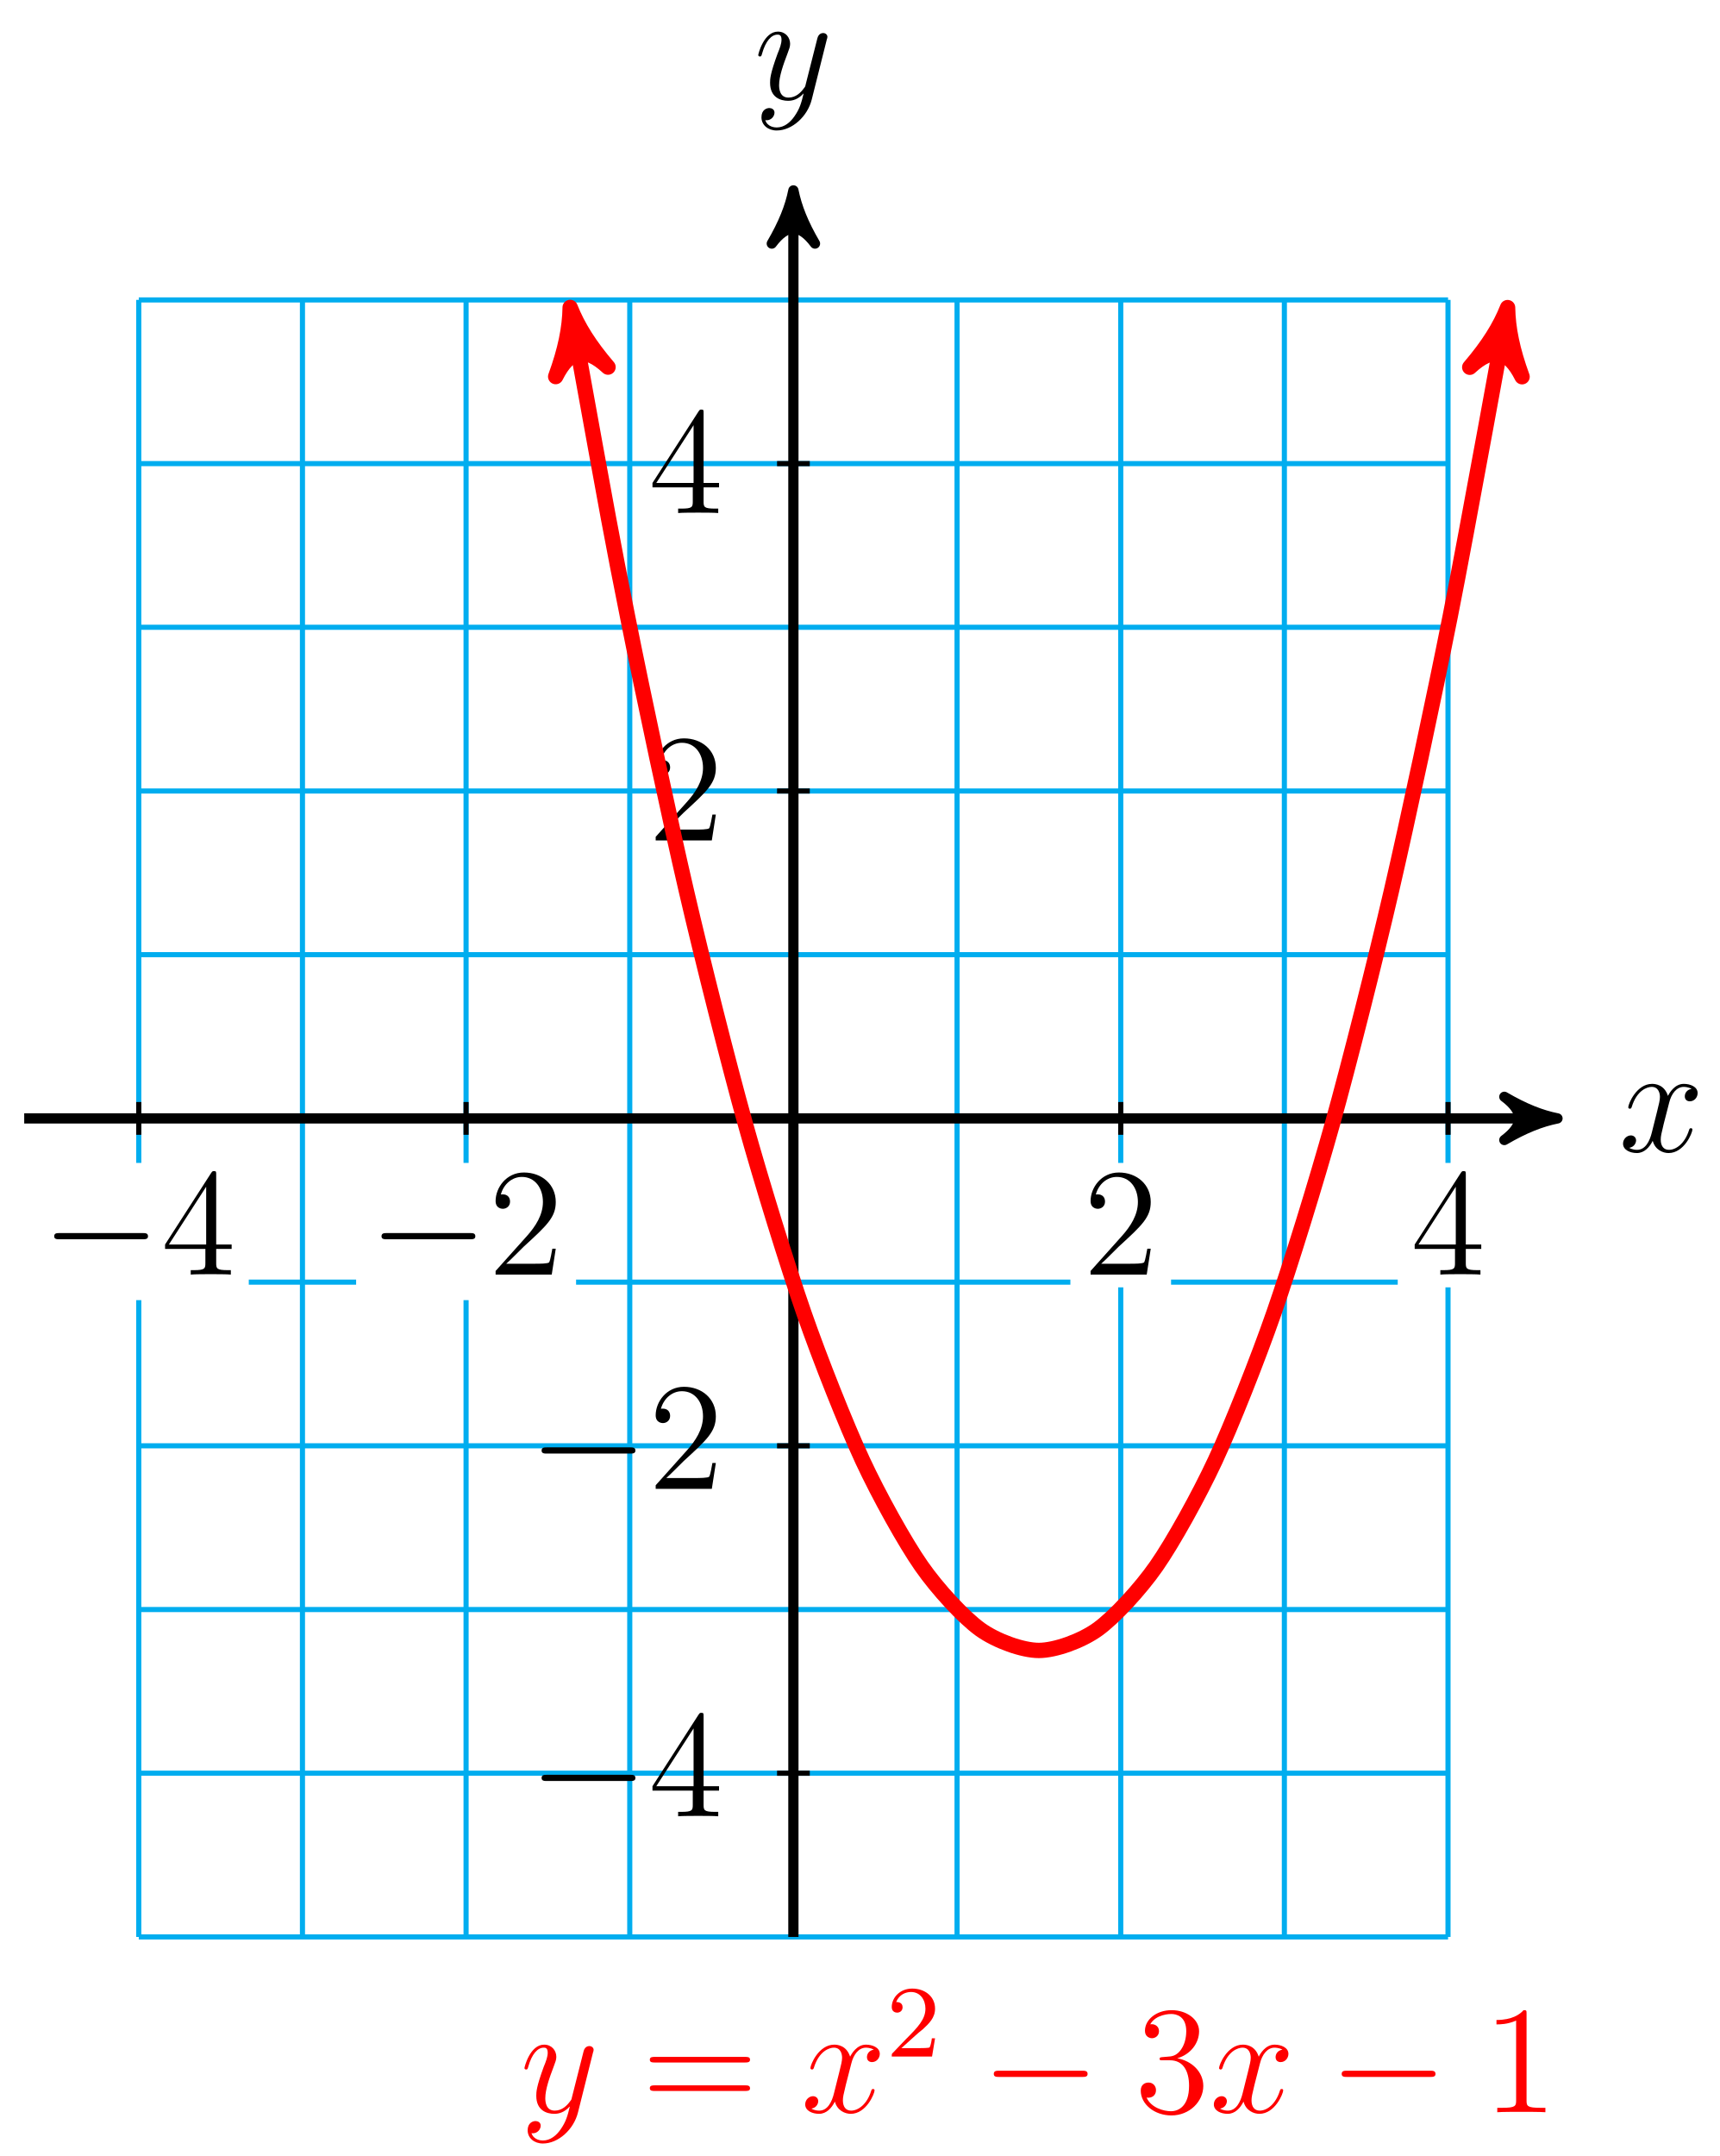
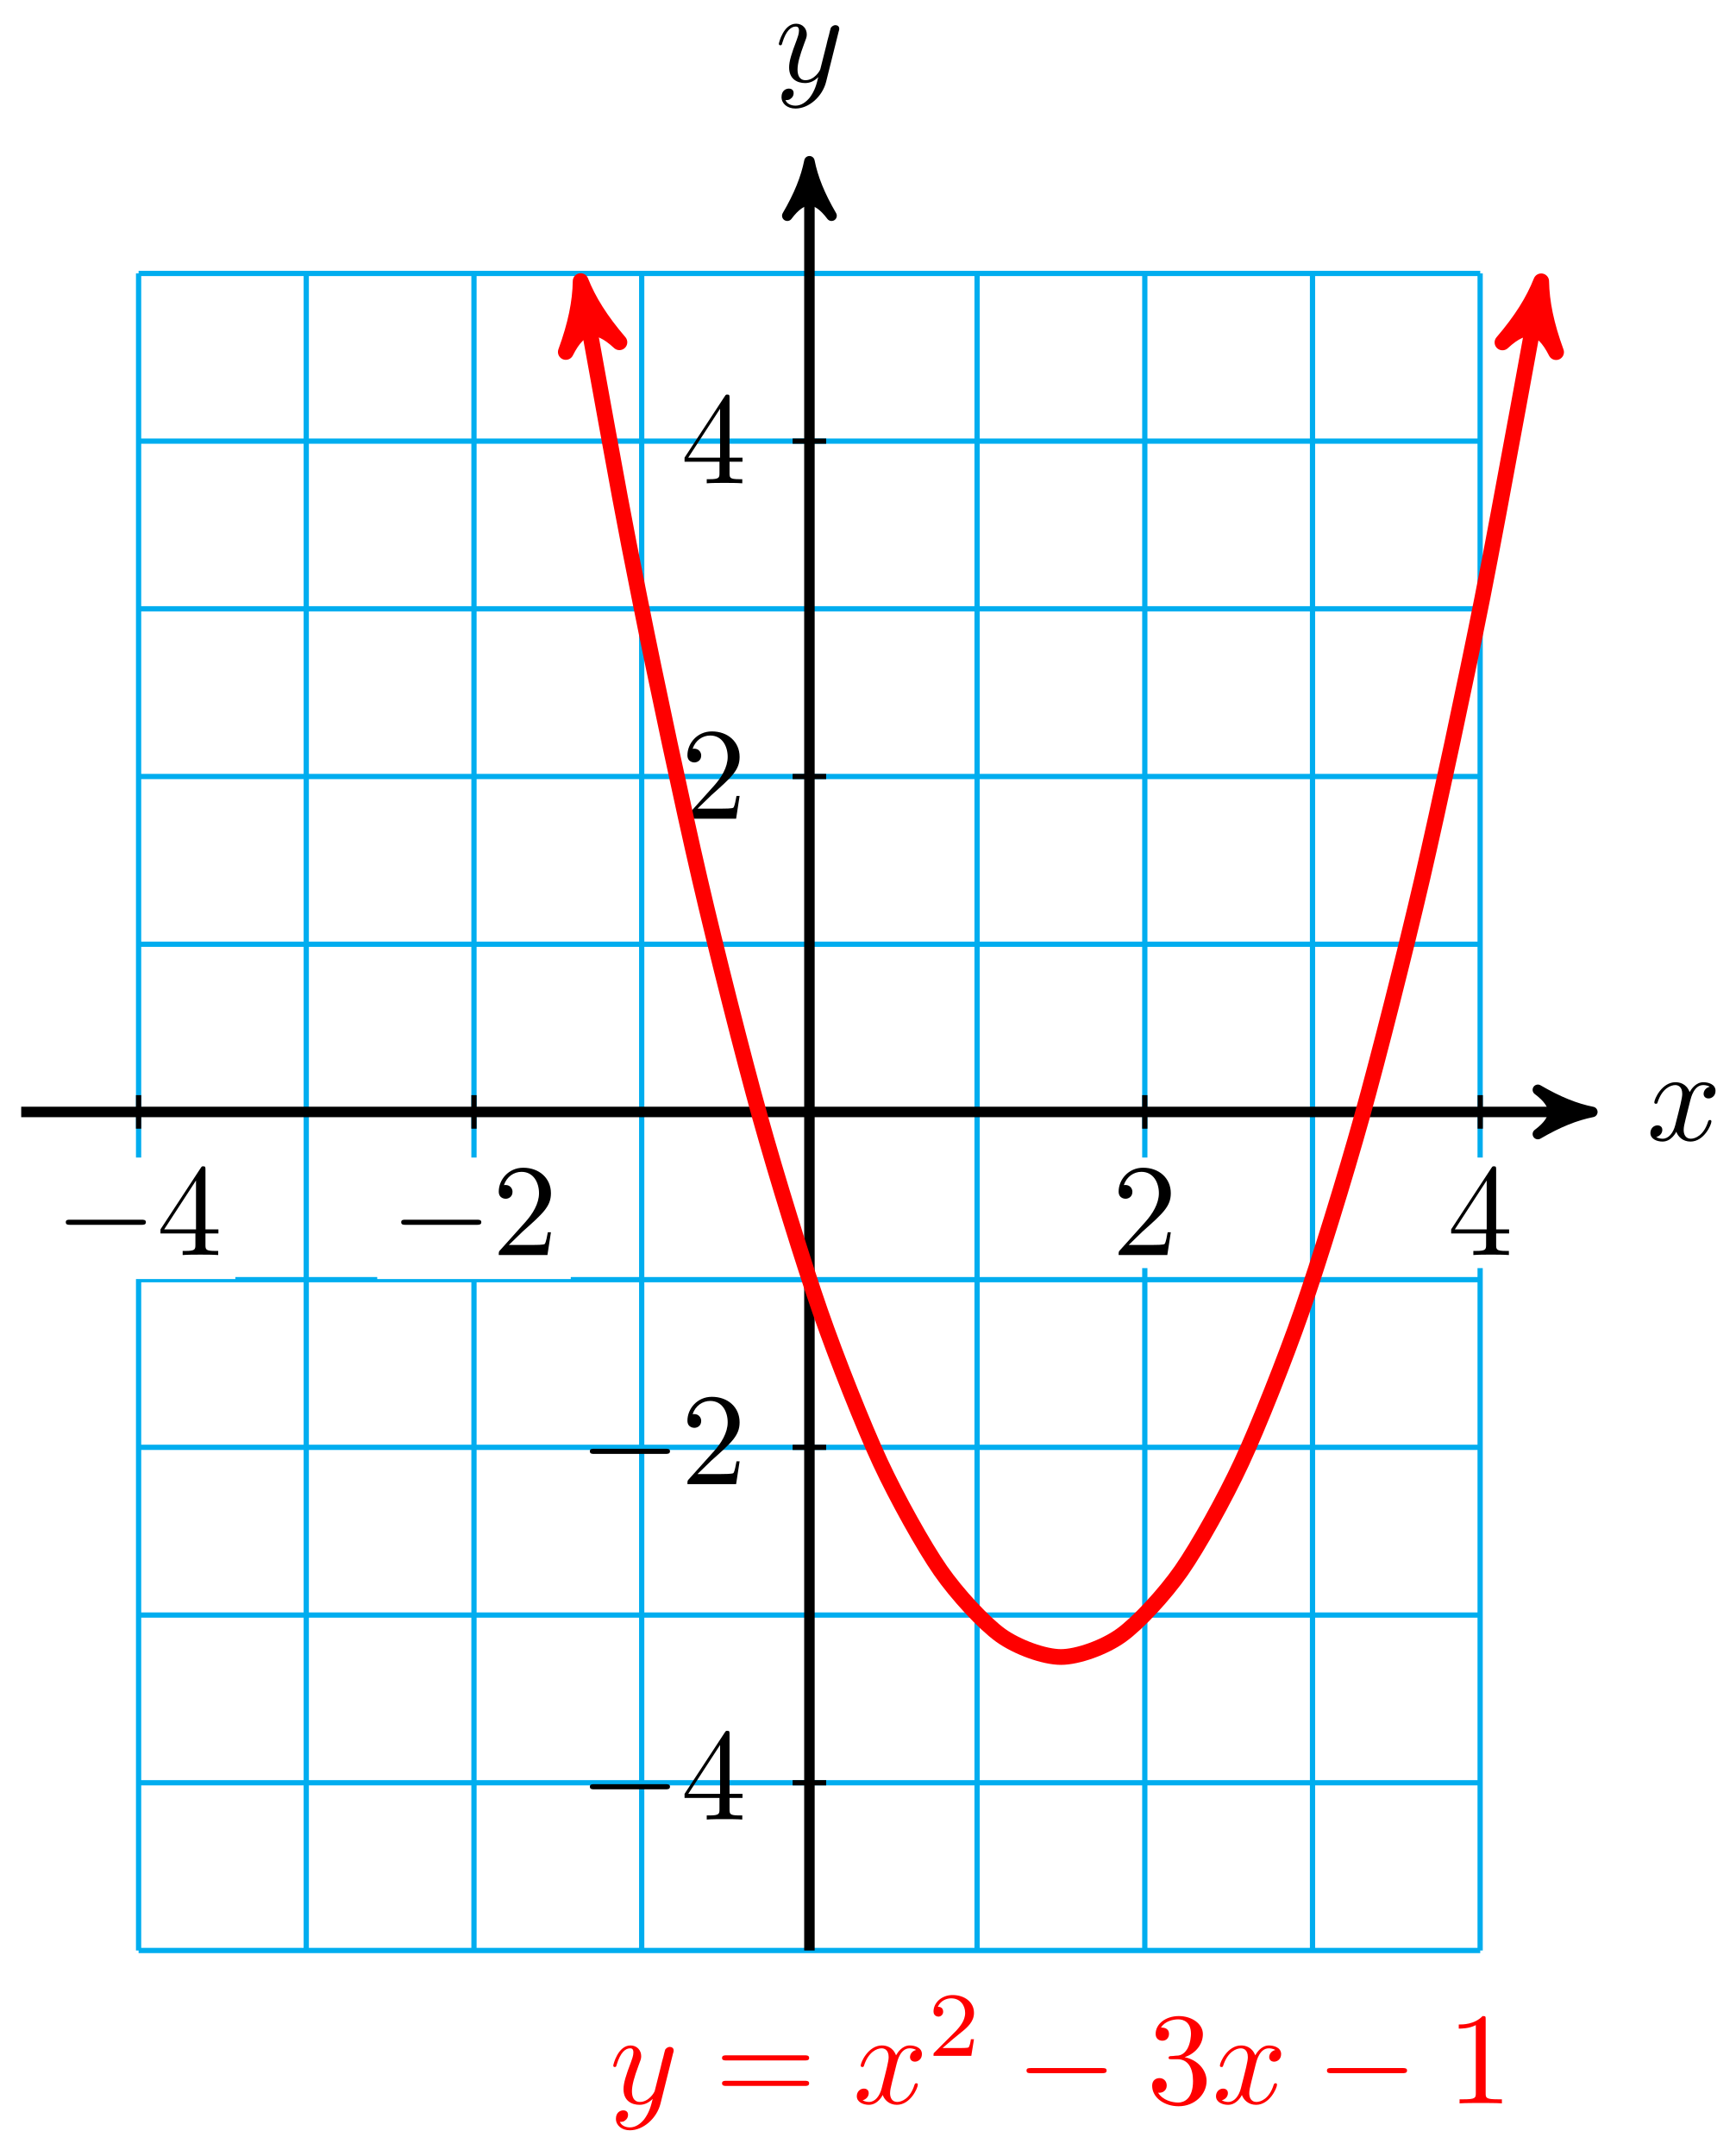
- <svg xmlns="http://www.w3.org/2000/svg" xmlns:xlink="http://www.w3.org/1999/xlink" width="134pt" height="168pt" viewBox="0 0 134 168" version="1.1">
+ <svg xmlns="http://www.w3.org/2000/svg" xmlns:xlink="http://www.w3.org/1999/xlink" width="132pt" height="164pt" viewBox="0 0 132 164" version="1.1">
  <defs>
    <g>
      <symbol overflow="visible" id="glyph0-0">
        <path style="stroke:none;" d="" />
      </symbol>
      <symbol overflow="visible" id="glyph0-1">
-         <path style="stroke:none;" d="M 5.672 -4.875 C 5.281 -4.812 5.141 -4.516 5.141 -4.297 C 5.141 -4 5.359 -3.906 5.531 -3.906 C 5.891 -3.906 6.141 -4.219 6.141 -4.547 C 6.141 -5.047 5.562 -5.266 5.062 -5.266 C 4.344 -5.266 3.938 -4.547 3.828 -4.328 C 3.547 -5.219 2.812 -5.266 2.594 -5.266 C 1.375 -5.266 0.734 -3.703 0.734 -3.438 C 0.734 -3.391 0.781 -3.328 0.859 -3.328 C 0.953 -3.328 0.984 -3.406 1 -3.453 C 1.406 -4.781 2.219 -5.031 2.562 -5.031 C 3.094 -5.031 3.203 -4.531 3.203 -4.25 C 3.203 -3.984 3.125 -3.703 2.984 -3.125 L 2.578 -1.5 C 2.406 -0.781 2.062 -0.125 1.422 -0.125 C 1.359 -0.125 1.062 -0.125 0.812 -0.281 C 1.25 -0.359 1.344 -0.719 1.344 -0.859 C 1.344 -1.094 1.156 -1.25 0.938 -1.25 C 0.641 -1.25 0.328 -0.984 0.328 -0.609 C 0.328 -0.109 0.891 0.125 1.406 0.125 C 1.984 0.125 2.391 -0.328 2.641 -0.828 C 2.828 -0.125 3.438 0.125 3.875 0.125 C 5.094 0.125 5.734 -1.453 5.734 -1.703 C 5.734 -1.766 5.688 -1.812 5.625 -1.812 C 5.516 -1.812 5.5 -1.75 5.469 -1.656 C 5.141 -0.609 4.453 -0.125 3.906 -0.125 C 3.484 -0.125 3.266 -0.438 3.266 -0.922 C 3.266 -1.188 3.312 -1.375 3.5 -2.156 L 3.922 -3.797 C 4.094 -4.5 4.5 -5.031 5.062 -5.031 C 5.078 -5.031 5.422 -5.031 5.672 -4.875 Z M 5.672 -4.875 " />
+         <path style="stroke:none;" d="M 3.328 -3.016 C 3.391 -3.266 3.625 -4.188 4.312 -4.188 C 4.359 -4.188 4.609 -4.188 4.812 -4.062 C 4.531 -4 4.344 -3.766 4.344 -3.516 C 4.344 -3.359 4.453 -3.172 4.719 -3.172 C 4.938 -3.172 5.25 -3.344 5.25 -3.75 C 5.25 -4.266 4.672 -4.406 4.328 -4.406 C 3.75 -4.406 3.406 -3.875 3.281 -3.656 C 3.031 -4.312 2.5 -4.406 2.203 -4.406 C 1.172 -4.406 0.594 -3.125 0.594 -2.875 C 0.594 -2.766 0.703 -2.766 0.719 -2.766 C 0.797 -2.766 0.828 -2.797 0.844 -2.875 C 1.188 -3.938 1.844 -4.188 2.188 -4.188 C 2.375 -4.188 2.719 -4.094 2.719 -3.516 C 2.719 -3.203 2.547 -2.547 2.188 -1.141 C 2.031 -0.531 1.672 -0.109 1.234 -0.109 C 1.172 -0.109 0.953 -0.109 0.734 -0.234 C 0.984 -0.297 1.203 -0.5 1.203 -0.781 C 1.203 -1.047 0.984 -1.125 0.844 -1.125 C 0.531 -1.125 0.297 -0.875 0.297 -0.547 C 0.297 -0.094 0.781 0.109 1.219 0.109 C 1.891 0.109 2.25 -0.594 2.266 -0.641 C 2.391 -0.281 2.75 0.109 3.344 0.109 C 4.375 0.109 4.938 -1.172 4.938 -1.422 C 4.938 -1.531 4.859 -1.531 4.828 -1.531 C 4.734 -1.531 4.719 -1.484 4.688 -1.422 C 4.359 -0.344 3.688 -0.109 3.375 -0.109 C 2.984 -0.109 2.828 -0.422 2.828 -0.766 C 2.828 -0.984 2.875 -1.203 2.984 -1.641 Z M 3.328 -3.016 " />
      </symbol>
      <symbol overflow="visible" id="glyph0-2">
-         <path style="stroke:none;" d="M 3.141 1.344 C 2.828 1.797 2.359 2.203 1.766 2.203 C 1.625 2.203 1.047 2.172 0.875 1.625 C 0.906 1.641 0.969 1.641 0.984 1.641 C 1.344 1.641 1.594 1.328 1.594 1.047 C 1.594 0.781 1.359 0.688 1.188 0.688 C 0.984 0.688 0.578 0.828 0.578 1.406 C 0.578 2.016 1.094 2.438 1.766 2.438 C 2.969 2.438 4.172 1.344 4.5 0.016 L 5.672 -4.656 C 5.688 -4.703 5.719 -4.781 5.719 -4.859 C 5.719 -5.031 5.562 -5.156 5.391 -5.156 C 5.281 -5.156 5.031 -5.109 4.938 -4.75 L 4.047 -1.234 C 4 -1.016 4 -0.984 3.891 -0.859 C 3.656 -0.531 3.266 -0.125 2.688 -0.125 C 2.016 -0.125 1.953 -0.781 1.953 -1.094 C 1.953 -1.781 2.281 -2.703 2.609 -3.562 C 2.734 -3.906 2.812 -4.078 2.812 -4.312 C 2.812 -4.812 2.453 -5.266 1.859 -5.266 C 0.766 -5.266 0.328 -3.531 0.328 -3.438 C 0.328 -3.391 0.375 -3.328 0.453 -3.328 C 0.562 -3.328 0.578 -3.375 0.625 -3.547 C 0.906 -4.547 1.359 -5.031 1.828 -5.031 C 1.938 -5.031 2.141 -5.031 2.141 -4.641 C 2.141 -4.328 2.016 -3.984 1.828 -3.531 C 1.25 -1.953 1.25 -1.562 1.25 -1.281 C 1.25 -0.141 2.062 0.125 2.656 0.125 C 3 0.125 3.438 0.016 3.844 -0.438 L 3.859 -0.422 C 3.688 0.281 3.562 0.75 3.141 1.344 Z M 3.141 1.344 " />
+         <path style="stroke:none;" d="M 4.844 -3.797 C 4.891 -3.938 4.891 -3.953 4.891 -4.031 C 4.891 -4.203 4.75 -4.297 4.594 -4.297 C 4.5 -4.297 4.344 -4.234 4.25 -4.094 C 4.234 -4.031 4.141 -3.734 4.109 -3.547 C 4.031 -3.297 3.969 -3.016 3.906 -2.75 L 3.453 -0.953 C 3.422 -0.812 2.984 -0.109 2.328 -0.109 C 1.828 -0.109 1.719 -0.547 1.719 -0.922 C 1.719 -1.375 1.891 -2 2.219 -2.875 C 2.375 -3.281 2.422 -3.391 2.422 -3.594 C 2.422 -4.031 2.109 -4.406 1.609 -4.406 C 0.656 -4.406 0.297 -2.953 0.297 -2.875 C 0.297 -2.766 0.391 -2.766 0.406 -2.766 C 0.516 -2.766 0.516 -2.797 0.562 -2.953 C 0.844 -3.891 1.234 -4.188 1.578 -4.188 C 1.656 -4.188 1.828 -4.188 1.828 -3.875 C 1.828 -3.625 1.719 -3.359 1.656 -3.172 C 1.25 -2.109 1.078 -1.547 1.078 -1.078 C 1.078 -0.188 1.703 0.109 2.297 0.109 C 2.688 0.109 3.016 -0.062 3.297 -0.344 C 3.172 0.172 3.047 0.672 2.656 1.203 C 2.391 1.531 2.016 1.828 1.562 1.828 C 1.422 1.828 0.969 1.797 0.797 1.406 C 0.953 1.406 1.094 1.406 1.219 1.281 C 1.328 1.203 1.422 1.062 1.422 0.875 C 1.422 0.562 1.156 0.531 1.062 0.531 C 0.828 0.531 0.5 0.688 0.5 1.172 C 0.5 1.672 0.938 2.047 1.562 2.047 C 2.578 2.047 3.609 1.141 3.891 0.016 Z M 4.844 -3.797 " />
      </symbol>
      <symbol overflow="visible" id="glyph1-0">
        <path style="stroke:none;" d="" />
      </symbol>
      <symbol overflow="visible" id="glyph1-1">
-         <path style="stroke:none;" d="M 7.875 -2.75 C 8.078 -2.75 8.297 -2.75 8.297 -2.984 C 8.297 -3.234 8.078 -3.234 7.875 -3.234 L 1.406 -3.234 C 1.203 -3.234 0.984 -3.234 0.984 -2.984 C 0.984 -2.75 1.203 -2.75 1.406 -2.75 Z M 7.875 -2.75 " />
+         <path style="stroke:none;" d="M 6.562 -2.297 C 6.734 -2.297 6.922 -2.297 6.922 -2.5 C 6.922 -2.688 6.734 -2.688 6.562 -2.688 L 1.172 -2.688 C 1 -2.688 0.828 -2.688 0.828 -2.5 C 0.828 -2.297 1 -2.297 1.172 -2.297 Z M 6.562 -2.297 " />
      </symbol>
      <symbol overflow="visible" id="glyph2-0">
        <path style="stroke:none;" d="" />
      </symbol>
      <symbol overflow="visible" id="glyph2-1">
-         <path style="stroke:none;" d="M 4.312 -7.781 C 4.312 -8.016 4.312 -8.062 4.141 -8.062 C 4.047 -8.062 4.016 -8.062 3.922 -7.922 L 0.328 -2.344 L 0.328 -2 L 3.469 -2 L 3.469 -0.906 C 3.469 -0.469 3.438 -0.344 2.562 -0.344 L 2.328 -0.344 L 2.328 0 C 2.609 -0.031 3.547 -0.031 3.891 -0.031 C 4.219 -0.031 5.172 -0.031 5.453 0 L 5.453 -0.344 L 5.219 -0.344 C 4.344 -0.344 4.312 -0.469 4.312 -0.906 L 4.312 -2 L 5.516 -2 L 5.516 -2.344 L 4.312 -2.344 Z M 3.531 -6.844 L 3.531 -2.344 L 0.625 -2.344 Z M 3.531 -6.844 " />
+         <path style="stroke:none;" d="M 2.938 -1.641 L 2.938 -0.781 C 2.938 -0.422 2.906 -0.312 2.172 -0.312 L 1.969 -0.312 L 1.969 0 C 2.375 -0.031 2.891 -0.031 3.312 -0.031 C 3.734 -0.031 4.25 -0.031 4.672 0 L 4.672 -0.312 L 4.453 -0.312 C 3.719 -0.312 3.703 -0.422 3.703 -0.781 L 3.703 -1.641 L 4.688 -1.641 L 4.688 -1.953 L 3.703 -1.953 L 3.703 -6.484 C 3.703 -6.688 3.703 -6.75 3.531 -6.75 C 3.453 -6.75 3.422 -6.75 3.344 -6.625 L 0.281 -1.953 L 0.281 -1.641 Z M 2.984 -1.953 L 0.562 -1.953 L 2.984 -5.672 Z M 2.984 -1.953 " />
      </symbol>
      <symbol overflow="visible" id="glyph2-2">
-         <path style="stroke:none;" d="M 5.266 -2.016 L 5 -2.016 C 4.953 -1.812 4.859 -1.141 4.75 -0.953 C 4.656 -0.844 3.984 -0.844 3.625 -0.844 L 1.406 -0.844 C 1.734 -1.125 2.469 -1.891 2.766 -2.172 C 4.594 -3.844 5.266 -4.469 5.266 -5.656 C 5.266 -7.031 4.172 -7.953 2.781 -7.953 C 1.406 -7.953 0.578 -6.766 0.578 -5.734 C 0.578 -5.125 1.109 -5.125 1.141 -5.125 C 1.406 -5.125 1.703 -5.312 1.703 -5.688 C 1.703 -6.031 1.484 -6.25 1.141 -6.25 C 1.047 -6.25 1.016 -6.25 0.984 -6.234 C 1.203 -7.047 1.859 -7.609 2.625 -7.609 C 3.641 -7.609 4.266 -6.75 4.266 -5.656 C 4.266 -4.641 3.688 -3.75 3 -2.984 L 0.578 -0.281 L 0.578 0 L 4.953 0 Z M 5.266 -2.016 " />
+         <path style="stroke:none;" d="M 1.266 -0.766 L 2.328 -1.797 C 3.875 -3.172 4.469 -3.703 4.469 -4.703 C 4.469 -5.844 3.578 -6.641 2.359 -6.641 C 1.234 -6.641 0.5 -5.719 0.5 -4.828 C 0.5 -4.281 1 -4.281 1.031 -4.281 C 1.203 -4.281 1.547 -4.391 1.547 -4.812 C 1.547 -5.062 1.359 -5.328 1.016 -5.328 C 0.938 -5.328 0.922 -5.328 0.891 -5.312 C 1.109 -5.969 1.656 -6.328 2.234 -6.328 C 3.141 -6.328 3.562 -5.516 3.562 -4.703 C 3.562 -3.906 3.078 -3.125 2.516 -2.5 L 0.609 -0.375 C 0.5 -0.266 0.5 -0.234 0.5 0 L 4.203 0 L 4.469 -1.734 L 4.234 -1.734 C 4.172 -1.438 4.109 -1 4 -0.844 C 3.938 -0.766 3.281 -0.766 3.062 -0.766 Z M 1.266 -0.766 " />
      </symbol>
      <symbol overflow="visible" id="glyph2-3">
-         <path style="stroke:none;" d="M 8.062 -3.875 C 8.234 -3.875 8.453 -3.875 8.453 -4.094 C 8.453 -4.312 8.25 -4.312 8.062 -4.312 L 1.031 -4.312 C 0.859 -4.312 0.641 -4.312 0.641 -4.094 C 0.641 -3.875 0.844 -3.875 1.031 -3.875 Z M 8.062 -1.656 C 8.234 -1.656 8.453 -1.656 8.453 -1.859 C 8.453 -2.094 8.25 -2.094 8.062 -2.094 L 1.031 -2.094 C 0.859 -2.094 0.641 -2.094 0.641 -1.875 C 0.641 -1.656 0.844 -1.656 1.031 -1.656 Z M 8.062 -1.656 " />
+         <path style="stroke:none;" d="M 6.844 -3.266 C 7 -3.266 7.188 -3.266 7.188 -3.453 C 7.188 -3.656 7 -3.656 6.859 -3.656 L 0.891 -3.656 C 0.75 -3.656 0.562 -3.656 0.562 -3.453 C 0.562 -3.266 0.75 -3.266 0.891 -3.266 Z M 6.859 -1.328 C 7 -1.328 7.188 -1.328 7.188 -1.531 C 7.188 -1.719 7 -1.719 6.844 -1.719 L 0.891 -1.719 C 0.75 -1.719 0.562 -1.719 0.562 -1.531 C 0.562 -1.328 0.75 -1.328 0.891 -1.328 Z M 6.859 -1.328 " />
      </symbol>
      <symbol overflow="visible" id="glyph2-4">
-         <path style="stroke:none;" d="M 2.203 -4.297 C 2 -4.281 1.953 -4.266 1.953 -4.156 C 1.953 -4.047 2.016 -4.047 2.219 -4.047 L 2.766 -4.047 C 3.797 -4.047 4.25 -3.203 4.25 -2.062 C 4.25 -0.484 3.438 -0.078 2.844 -0.078 C 2.266 -0.078 1.297 -0.344 0.938 -1.141 C 1.328 -1.078 1.672 -1.297 1.672 -1.719 C 1.672 -2.062 1.422 -2.312 1.094 -2.312 C 0.797 -2.312 0.484 -2.141 0.484 -1.688 C 0.484 -0.625 1.547 0.25 2.875 0.25 C 4.297 0.25 5.359 -0.844 5.359 -2.047 C 5.359 -3.141 4.469 -4 3.328 -4.203 C 4.359 -4.5 5.031 -5.375 5.031 -6.312 C 5.031 -7.25 4.047 -7.953 2.891 -7.953 C 1.703 -7.953 0.812 -7.219 0.812 -6.344 C 0.812 -5.875 1.188 -5.766 1.359 -5.766 C 1.609 -5.766 1.906 -5.953 1.906 -6.312 C 1.906 -6.688 1.609 -6.859 1.344 -6.859 C 1.281 -6.859 1.25 -6.859 1.219 -6.844 C 1.672 -7.656 2.797 -7.656 2.859 -7.656 C 3.25 -7.656 4.031 -7.484 4.031 -6.312 C 4.031 -6.078 4 -5.422 3.641 -4.906 C 3.281 -4.375 2.875 -4.344 2.562 -4.328 Z M 2.203 -4.297 " />
+         <path style="stroke:none;" d="M 2.891 -3.516 C 3.703 -3.781 4.281 -4.469 4.281 -5.266 C 4.281 -6.078 3.406 -6.641 2.453 -6.641 C 1.453 -6.641 0.688 -6.047 0.688 -5.281 C 0.688 -4.953 0.906 -4.766 1.203 -4.766 C 1.5 -4.766 1.703 -4.984 1.703 -5.281 C 1.703 -5.766 1.234 -5.766 1.094 -5.766 C 1.391 -6.266 2.047 -6.391 2.406 -6.391 C 2.828 -6.391 3.375 -6.172 3.375 -5.281 C 3.375 -5.156 3.344 -4.578 3.094 -4.141 C 2.797 -3.656 2.453 -3.625 2.203 -3.625 C 2.125 -3.609 1.891 -3.594 1.812 -3.594 C 1.734 -3.578 1.672 -3.562 1.672 -3.469 C 1.672 -3.359 1.734 -3.359 1.906 -3.359 L 2.344 -3.359 C 3.156 -3.359 3.531 -2.688 3.531 -1.703 C 3.531 -0.344 2.844 -0.062 2.406 -0.062 C 1.969 -0.062 1.219 -0.234 0.875 -0.812 C 1.219 -0.766 1.531 -0.984 1.531 -1.359 C 1.531 -1.719 1.266 -1.922 0.984 -1.922 C 0.734 -1.922 0.422 -1.781 0.422 -1.344 C 0.422 -0.438 1.344 0.219 2.438 0.219 C 3.656 0.219 4.562 -0.688 4.562 -1.703 C 4.562 -2.516 3.922 -3.297 2.891 -3.516 Z M 2.891 -3.516 " />
      </symbol>
      <symbol overflow="visible" id="glyph2-5">
-         <path style="stroke:none;" d="M 3.438 -7.656 C 3.438 -7.938 3.438 -7.953 3.203 -7.953 C 2.922 -7.625 2.312 -7.188 1.094 -7.188 L 1.094 -6.844 C 1.359 -6.844 1.953 -6.844 2.625 -7.141 L 2.625 -0.922 C 2.625 -0.484 2.578 -0.344 1.531 -0.344 L 1.156 -0.344 L 1.156 0 C 1.484 -0.031 2.641 -0.031 3.031 -0.031 C 3.438 -0.031 4.578 -0.031 4.906 0 L 4.906 -0.344 L 4.531 -0.344 C 3.484 -0.344 3.438 -0.484 3.438 -0.922 Z M 3.438 -7.656 " />
+         <path style="stroke:none;" d="M 2.938 -6.375 C 2.938 -6.625 2.938 -6.641 2.703 -6.641 C 2.078 -6 1.203 -6 0.891 -6 L 0.891 -5.688 C 1.094 -5.688 1.672 -5.688 2.188 -5.953 L 2.188 -0.781 C 2.188 -0.422 2.156 -0.312 1.266 -0.312 L 0.953 -0.312 L 0.953 0 C 1.297 -0.031 2.156 -0.031 2.562 -0.031 C 2.953 -0.031 3.828 -0.031 4.172 0 L 4.172 -0.312 L 3.859 -0.312 C 2.953 -0.312 2.938 -0.422 2.938 -0.781 Z M 2.938 -6.375 " />
      </symbol>
      <symbol overflow="visible" id="glyph3-0">
        <path style="stroke:none;" d="" />
      </symbol>
      <symbol overflow="visible" id="glyph3-1">
-         <path style="stroke:none;" d="M 2.25 -1.625 C 2.375 -1.75 2.703 -2.016 2.844 -2.125 C 3.328 -2.578 3.797 -3.016 3.797 -3.734 C 3.797 -4.688 3 -5.297 2.016 -5.297 C 1.047 -5.297 0.422 -4.578 0.422 -3.859 C 0.422 -3.469 0.734 -3.422 0.844 -3.422 C 1.016 -3.422 1.266 -3.531 1.266 -3.844 C 1.266 -4.25 0.859 -4.25 0.766 -4.25 C 1 -4.844 1.531 -5.031 1.922 -5.031 C 2.656 -5.031 3.047 -4.406 3.047 -3.734 C 3.047 -2.906 2.469 -2.297 1.516 -1.344 L 0.516 -0.297 C 0.422 -0.219 0.422 -0.203 0.422 0 L 3.562 0 L 3.797 -1.422 L 3.547 -1.422 C 3.531 -1.266 3.469 -0.875 3.375 -0.719 C 3.328 -0.656 2.719 -0.656 2.594 -0.656 L 1.172 -0.656 Z M 2.25 -1.625 " />
+         <path style="stroke:none;" d="M 3.516 -1.266 L 3.281 -1.266 C 3.266 -1.109 3.188 -0.703 3.094 -0.641 C 3.047 -0.594 2.516 -0.594 2.406 -0.594 L 1.125 -0.594 C 1.859 -1.234 2.109 -1.438 2.516 -1.766 C 3.031 -2.172 3.516 -2.609 3.516 -3.266 C 3.516 -4.109 2.781 -4.625 1.891 -4.625 C 1.031 -4.625 0.438 -4.016 0.438 -3.375 C 0.438 -3.031 0.734 -2.984 0.812 -2.984 C 0.969 -2.984 1.172 -3.109 1.172 -3.359 C 1.172 -3.484 1.125 -3.734 0.766 -3.734 C 0.984 -4.219 1.453 -4.375 1.781 -4.375 C 2.484 -4.375 2.844 -3.828 2.844 -3.266 C 2.844 -2.656 2.406 -2.188 2.188 -1.938 L 0.516 -0.266 C 0.438 -0.203 0.438 -0.188 0.438 0 L 3.312 0 Z M 3.516 -1.266 " />
      </symbol>
    </g>
  </defs>
  <g id="surface1">
-     <path style="fill:none;stroke-width:0.399;stroke-linecap:butt;stroke-linejoin:miter;stroke:rgb(0%,67.839%,93.729%);stroke-opacity:1;stroke-miterlimit:10;" d="M -51.024 -63.78 L 51.025 -63.78 M -51.024 -51.022 L 51.025 -51.022 M -51.024 -38.269 L 51.025 -38.269 M -51.024 -25.511 L 51.025 -25.511 M -51.024 -12.758 L 51.025 -12.758 M -51.024 0 L 51.025 0 M -51.024 12.758 L 51.025 12.758 M -51.024 25.511 L 51.025 25.511 M -51.024 38.269 L 51.025 38.269 M -51.024 51.022 L 51.025 51.022 M -51.024 63.776 L 51.025 63.776 M -51.024 -63.78 L -51.024 63.78 M -38.266 -63.78 L -38.266 63.78 M -25.513 -63.78 L -25.513 63.78 M -12.755 -63.78 L -12.755 63.78 M -0.001 -63.78 L -0.001 63.78 M 12.756 -63.78 L 12.756 63.78 M 25.514 -63.78 L 25.514 63.78 M 38.267 -63.78 L 38.267 63.78 M 51.021 -63.78 L 51.021 63.78 " transform="matrix(1.00002,0,0,-1.00002,61.84134,87.14848)" />
-     <path style="fill:none;stroke-width:0.797;stroke-linecap:butt;stroke-linejoin:miter;stroke:rgb(0%,0%,0%);stroke-opacity:1;stroke-miterlimit:10;" d="M -59.953 0 L 58.517 0 " transform="matrix(1.00002,0,0,-1.00002,61.84134,87.14848)" />
-     <path style="fill-rule:nonzero;fill:rgb(0%,0%,0%);fill-opacity:1;stroke-width:0.797;stroke-linecap:butt;stroke-linejoin:round;stroke:rgb(0%,0%,0%);stroke-opacity:1;stroke-miterlimit:10;" d="M 1.037 0 C -0.259 0.258 -1.552 0.777 -3.107 1.684 C -1.552 0.52 -1.552 -0.519 -3.107 -1.684 C -1.552 -0.777 -0.259 -0.258 1.037 0 Z M 1.037 0 " transform="matrix(1.00002,0,0,-1.00002,120.3609,87.14848)" />
+     <path style="fill:none;stroke-width:0.399;stroke-linecap:butt;stroke-linejoin:miter;stroke:rgb(0%,67.839%,93.729%);stroke-opacity:1;stroke-miterlimit:10;" d="M -51.023 -63.78 L 51.026 -63.78 M -51.023 -51.023 L 51.026 -51.023 M -51.023 -38.267 L 51.026 -38.267 M -51.023 -25.51 L 51.026 -25.51 M -51.023 -12.757 L 51.026 -12.757 M -51.023 -0.001 L 51.026 -0.001 M -51.023 12.756 L 51.026 12.756 M -51.023 25.513 L 51.026 25.513 M -51.023 38.269 L 51.026 38.269 M -51.023 51.022 L 51.026 51.022 M -51.023 63.775 L 51.026 63.775 M -51.023 -63.78 L -51.023 63.779 M -38.27 -63.78 L -38.27 63.779 M -25.513 -63.78 L -25.513 63.779 M -12.756 -63.78 L -12.756 63.779 M 0.002 -63.78 L 0.002 63.779 M 12.755 -63.78 L 12.755 63.779 M 25.512 -63.78 L 25.512 63.779 M 38.269 -63.78 L 38.269 63.779 M 51.018 -63.78 L 51.018 63.779 " transform="matrix(1.00006,0,0,-1.00009,61.56879,84.58144)" />
+     <path style="fill:none;stroke-width:0.797;stroke-linecap:butt;stroke-linejoin:miter;stroke:rgb(0%,0%,0%);stroke-opacity:1;stroke-miterlimit:10;" d="M -59.952 -0.001 L 58.518 -0.001 " transform="matrix(1.00006,0,0,-1.00009,61.56879,84.58144)" />
+     <path style="fill-rule:nonzero;fill:rgb(0%,0%,0%);fill-opacity:1;stroke-width:0.797;stroke-linecap:butt;stroke-linejoin:round;stroke:rgb(0%,0%,0%);stroke-opacity:1;stroke-miterlimit:10;" d="M 1.034 -0.001 C -0.259 0.257 -1.555 0.777 -3.11 1.683 C -1.555 0.519 -1.555 -0.516 -3.11 -1.684 C -1.555 -0.778 -0.259 -0.258 1.034 -0.001 Z M 1.034 -0.001 " transform="matrix(1.00006,0,0,-1.00009,120.0907,84.58144)" />
    <g style="fill:rgb(0%,0%,0%);fill-opacity:1;">
-       <use xlink:href="#glyph0-1" x="126.179" y="89.723" />
+       <use xlink:href="#glyph0-1" x="125.245" y="86.727" />
    </g>
-     <path style="fill:none;stroke-width:0.797;stroke-linecap:butt;stroke-linejoin:miter;stroke:rgb(0%,0%,0%);stroke-opacity:1;stroke-miterlimit:10;" d="M -0.001 -63.78 L -0.001 71.276 " transform="matrix(1.00002,0,0,-1.00002,61.84134,87.14848)" />
-     <path style="fill-rule:nonzero;fill:rgb(0%,0%,0%);fill-opacity:1;stroke-width:0.797;stroke-linecap:butt;stroke-linejoin:round;stroke:rgb(0%,0%,0%);stroke-opacity:1;stroke-miterlimit:10;" d="M 1.037 0.001 C -0.26 0.259 -1.553 0.779 -3.108 1.685 C -1.553 0.517 -1.553 -0.518 -3.108 -1.682 C -1.553 -0.776 -0.26 -0.26 1.037 0.001 Z M 1.037 0.001 " transform="matrix(0,-1.00002,-1.00002,0,61.84134,15.87265)" />
+     <path style="fill:none;stroke-width:0.797;stroke-linecap:butt;stroke-linejoin:miter;stroke:rgb(0%,0%,0%);stroke-opacity:1;stroke-miterlimit:10;" d="M 0.002 -63.78 L 0.002 71.274 " transform="matrix(1.00006,0,0,-1.00009,61.56879,84.58144)" />
+     <path style="fill-rule:nonzero;fill:rgb(0%,0%,0%);fill-opacity:1;stroke-width:0.797;stroke-linecap:butt;stroke-linejoin:round;stroke:rgb(0%,0%,0%);stroke-opacity:1;stroke-miterlimit:10;" d="M 1.035 -0.002 C -0.258 0.26 -1.555 0.776 -3.109 1.682 C -1.555 0.518 -1.555 -0.517 -3.109 -1.685 C -1.555 -0.779 -0.258 -0.259 1.035 -0.002 Z M 1.035 -0.002 " transform="matrix(0,-1.00009,-1.00006,0,61.56879,13.30062)" />
    <g style="fill:rgb(0%,0%,0%);fill-opacity:1;">
-       <use xlink:href="#glyph0-2" x="58.773" y="7.73" />
+       <use xlink:href="#glyph0-2" x="58.948" y="6.209" />
    </g>
-     <path style="fill:none;stroke-width:0.399;stroke-linecap:butt;stroke-linejoin:miter;stroke:rgb(0%,0%,0%);stroke-opacity:1;stroke-miterlimit:10;" d="M 1.276 -51.022 L -1.275 -51.022 " transform="matrix(1.00002,0,0,-1.00002,61.84134,87.14848)" />
+     <path style="fill:none;stroke-width:0.399;stroke-linecap:butt;stroke-linejoin:miter;stroke:rgb(0%,0%,0%);stroke-opacity:1;stroke-miterlimit:10;" d="M 1.275 -51.023 L -1.276 -51.023 " transform="matrix(1.00006,0,0,-1.00009,61.56879,84.58144)" />
    <g style="fill:rgb(0%,0%,0%);fill-opacity:1;">
-       <use xlink:href="#glyph1-1" x="41.23" y="141.528" />
+       <use xlink:href="#glyph1-1" x="44.042" y="138.405" />
    </g>
    <g style="fill:rgb(0%,0%,0%);fill-opacity:1;">
-       <use xlink:href="#glyph2-1" x="50.529" y="141.528" />
+       <use xlink:href="#glyph2-1" x="51.791" y="138.406" />
    </g>
-     <path style="fill:none;stroke-width:0.399;stroke-linecap:butt;stroke-linejoin:miter;stroke:rgb(0%,0%,0%);stroke-opacity:1;stroke-miterlimit:10;" d="M 1.276 -25.511 L -1.275 -25.511 " transform="matrix(1.00002,0,0,-1.00002,61.84134,87.14848)" />
+     <path style="fill:none;stroke-width:0.399;stroke-linecap:butt;stroke-linejoin:miter;stroke:rgb(0%,0%,0%);stroke-opacity:1;stroke-miterlimit:10;" d="M 1.275 -25.51 L -1.276 -25.51 " transform="matrix(1.00006,0,0,-1.00009,61.56879,84.58144)" />
    <g style="fill:rgb(0%,0%,0%);fill-opacity:1;">
-       <use xlink:href="#glyph1-1" x="41.23" y="116.015" />
+       <use xlink:href="#glyph1-1" x="44.042" y="112.891" />
    </g>
    <g style="fill:rgb(0%,0%,0%);fill-opacity:1;">
-       <use xlink:href="#glyph2-2" x="50.529" y="116.015" />
+       <use xlink:href="#glyph2-2" x="51.791" y="112.892" />
    </g>
-     <path style="fill:none;stroke-width:0.399;stroke-linecap:butt;stroke-linejoin:miter;stroke:rgb(0%,0%,0%);stroke-opacity:1;stroke-miterlimit:10;" d="M 1.276 25.511 L -1.275 25.511 " transform="matrix(1.00002,0,0,-1.00002,61.84134,87.14848)" />
+     <path style="fill:none;stroke-width:0.399;stroke-linecap:butt;stroke-linejoin:miter;stroke:rgb(0%,0%,0%);stroke-opacity:1;stroke-miterlimit:10;" d="M 1.275 25.513 L -1.276 25.513 " transform="matrix(1.00006,0,0,-1.00009,61.56879,84.58144)" />
    <g style="fill:rgb(0%,0%,0%);fill-opacity:1;">
-       <use xlink:href="#glyph2-2" x="50.529" y="65.488" />
+       <use xlink:href="#glyph2-2" x="51.791" y="62.277" />
    </g>
-     <path style="fill:none;stroke-width:0.399;stroke-linecap:butt;stroke-linejoin:miter;stroke:rgb(0%,0%,0%);stroke-opacity:1;stroke-miterlimit:10;" d="M 1.276 51.022 L -1.275 51.022 " transform="matrix(1.00002,0,0,-1.00002,61.84134,87.14848)" />
+     <path style="fill:none;stroke-width:0.399;stroke-linecap:butt;stroke-linejoin:miter;stroke:rgb(0%,0%,0%);stroke-opacity:1;stroke-miterlimit:10;" d="M 1.275 51.022 L -1.276 51.022 " transform="matrix(1.00006,0,0,-1.00009,61.56879,84.58144)" />
    <g style="fill:rgb(0%,0%,0%);fill-opacity:1;">
-       <use xlink:href="#glyph2-1" x="50.529" y="39.976" />
+       <use xlink:href="#glyph2-1" x="51.791" y="36.763" />
    </g>
-     <path style="fill:none;stroke-width:0.399;stroke-linecap:butt;stroke-linejoin:miter;stroke:rgb(0%,0%,0%);stroke-opacity:1;stroke-miterlimit:10;" d="M -51.024 1.277 L -51.024 -1.277 " transform="matrix(1.00002,0,0,-1.00002,61.84134,87.14848)" />
-     <path style=" stroke:none;fill-rule:nonzero;fill:rgb(100%,100%,100%);fill-opacity:1;" d="M 2.242 101.309 L 19.391 101.309 L 19.391 90.617 L 2.242 90.617 Z M 2.242 101.309 " />
+     <path style="fill:none;stroke-width:0.399;stroke-linecap:butt;stroke-linejoin:miter;stroke:rgb(0%,0%,0%);stroke-opacity:1;stroke-miterlimit:10;" d="M -51.023 1.277 L -51.023 -1.274 " transform="matrix(1.00006,0,0,-1.00009,61.56879,84.58144)" />
+     <path style=" stroke:none;fill-rule:nonzero;fill:rgb(100%,100%,100%);fill-opacity:1;" d="M 3.18 97.293 L 17.902 97.293 L 17.902 88.051 L 3.18 88.051 Z M 3.18 97.293 " />
    <g style="fill:rgb(0%,0%,0%);fill-opacity:1;">
-       <use xlink:href="#glyph1-1" x="3.24" y="99.317" />
+       <use xlink:href="#glyph1-1" x="4.176" y="95.466" />
    </g>
    <g style="fill:rgb(0%,0%,0%);fill-opacity:1;">
-       <use xlink:href="#glyph2-1" x="12.539" y="99.317" />
+       <use xlink:href="#glyph2-1" x="11.926" y="95.467" />
    </g>
-     <path style="fill:none;stroke-width:0.399;stroke-linecap:butt;stroke-linejoin:miter;stroke:rgb(0%,0%,0%);stroke-opacity:1;stroke-miterlimit:10;" d="M -25.513 1.277 L -25.513 -1.277 " transform="matrix(1.00002,0,0,-1.00002,61.84134,87.14848)" />
-     <path style=" stroke:none;fill-rule:nonzero;fill:rgb(100%,100%,100%);fill-opacity:1;" d="M 27.758 101.309 L 44.902 101.309 L 44.902 90.617 L 27.758 90.617 Z M 27.758 101.309 " />
+     <path style="fill:none;stroke-width:0.399;stroke-linecap:butt;stroke-linejoin:miter;stroke:rgb(0%,0%,0%);stroke-opacity:1;stroke-miterlimit:10;" d="M -25.513 1.277 L -25.513 -1.274 " transform="matrix(1.00006,0,0,-1.00009,61.56879,84.58144)" />
+     <path style=" stroke:none;fill-rule:nonzero;fill:rgb(100%,100%,100%);fill-opacity:1;" d="M 28.695 97.293 L 43.418 97.293 L 43.418 88.051 L 28.695 88.051 Z M 28.695 97.293 " />
    <g style="fill:rgb(0%,0%,0%);fill-opacity:1;">
-       <use xlink:href="#glyph1-1" x="28.753" y="99.317" />
+       <use xlink:href="#glyph1-1" x="29.69" y="95.466" />
    </g>
    <g style="fill:rgb(0%,0%,0%);fill-opacity:1;">
-       <use xlink:href="#glyph2-2" x="38.052" y="99.317" />
+       <use xlink:href="#glyph2-2" x="37.439" y="95.467" />
    </g>
-     <path style="fill:none;stroke-width:0.399;stroke-linecap:butt;stroke-linejoin:miter;stroke:rgb(0%,0%,0%);stroke-opacity:1;stroke-miterlimit:10;" d="M 25.514 1.277 L 25.514 -1.277 " transform="matrix(1.00002,0,0,-1.00002,61.84134,87.14848)" />
-     <path style=" stroke:none;fill-rule:nonzero;fill:rgb(100%,100%,100%);fill-opacity:1;" d="M 83.43 100.312 L 91.277 100.312 L 91.277 90.617 L 83.43 90.617 Z M 83.43 100.312 " />
+     <path style="fill:none;stroke-width:0.399;stroke-linecap:butt;stroke-linejoin:miter;stroke:rgb(0%,0%,0%);stroke-opacity:1;stroke-miterlimit:10;" d="M 25.512 1.277 L 25.512 -1.274 " transform="matrix(1.00006,0,0,-1.00009,61.56879,84.58144)" />
+     <path style=" stroke:none;fill-rule:nonzero;fill:rgb(100%,100%,100%);fill-opacity:1;" d="M 83.594 96.461 L 90.57 96.461 L 90.57 88.051 L 83.594 88.051 Z M 83.594 96.461 " />
    <g style="fill:rgb(0%,0%,0%);fill-opacity:1;">
-       <use xlink:href="#glyph2-2" x="84.427" y="99.317" />
+       <use xlink:href="#glyph2-2" x="84.591" y="95.466" />
    </g>
-     <path style="fill:none;stroke-width:0.399;stroke-linecap:butt;stroke-linejoin:miter;stroke:rgb(0%,0%,0%);stroke-opacity:1;stroke-miterlimit:10;" d="M 51.025 1.277 L 51.025 -1.277 " transform="matrix(1.00002,0,0,-1.00002,61.84134,87.14848)" />
-     <path style=" stroke:none;fill-rule:nonzero;fill:rgb(100%,100%,100%);fill-opacity:1;" d="M 108.945 100.312 L 116.789 100.312 L 116.789 90.617 L 108.945 90.617 Z M 108.945 100.312 " />
+     <path style="fill:none;stroke-width:0.399;stroke-linecap:butt;stroke-linejoin:miter;stroke:rgb(0%,0%,0%);stroke-opacity:1;stroke-miterlimit:10;" d="M 51.026 1.277 L 51.026 -1.274 " transform="matrix(1.00006,0,0,-1.00009,61.56879,84.58144)" />
+     <path style=" stroke:none;fill-rule:nonzero;fill:rgb(100%,100%,100%);fill-opacity:1;" d="M 109.109 96.461 L 116.082 96.461 L 116.082 88.051 L 109.109 88.051 Z M 109.109 96.461 " />
    <g style="fill:rgb(0%,0%,0%);fill-opacity:1;">
-       <use xlink:href="#glyph2-1" x="109.939" y="99.317" />
+       <use xlink:href="#glyph2-1" x="110.105" y="95.466" />
    </g>
-     <path style="fill:none;stroke-width:1.196;stroke-linecap:butt;stroke-linejoin:miter;stroke:rgb(100%,0%,0%);stroke-opacity:1;stroke-miterlimit:10;" d="M -17.173 61.936 C -14.197 45.503 -14.197 45.503 -12.927 39.116 C -11.654 32.726 -9.615 23.214 -8.345 17.742 C -7.076 12.265 -5.037 4.215 -3.767 -0.348 C -2.494 -4.91 -0.459 -11.496 0.815 -15.148 C 2.084 -18.796 4.123 -23.917 5.393 -26.656 C 6.666 -29.394 8.701 -33.054 9.975 -34.878 C 11.244 -36.702 13.283 -38.898 14.553 -39.812 C 15.822 -40.726 17.861 -41.456 19.131 -41.456 C 20.404 -41.456 22.443 -40.726 23.713 -39.812 C 24.982 -38.902 27.021 -36.706 28.291 -34.882 C 29.564 -33.058 31.599 -29.398 32.873 -26.66 C 34.142 -23.925 36.181 -18.804 37.451 -15.152 C 38.724 -11.504 40.759 -4.918 42.033 -0.355 C 43.302 4.207 45.341 12.254 46.611 17.73 C 47.88 23.207 49.919 32.718 51.189 39.105 C 52.462 45.491 55.771 63.768 55.435 61.925 " transform="matrix(1.00002,0,0,-1.00002,61.84134,87.14848)" />
-     <path style="fill-rule:nonzero;fill:rgb(100%,0%,0%);fill-opacity:1;stroke-width:1.196;stroke-linecap:butt;stroke-linejoin:round;stroke:rgb(100%,0%,0%);stroke-opacity:1;stroke-miterlimit:10;" d="M 1.274 0.002 C -0.32 0.318 -1.912 0.955 -3.826 2.072 C -1.914 0.638 -1.914 -0.636 -3.826 -2.073 C -1.913 -0.958 -0.32 -0.317 1.274 0.002 Z M 1.274 0.002 " transform="matrix(-0.178134,-0.98398,-0.98398,0.178134,44.66982,25.21032)" />
-     <path style="fill-rule:nonzero;fill:rgb(100%,0%,0%);fill-opacity:1;stroke-width:1.196;stroke-linecap:butt;stroke-linejoin:round;stroke:rgb(100%,0%,0%);stroke-opacity:1;stroke-miterlimit:10;" d="M 1.275 -0.001 C -0.319 0.317 -1.911 0.958 -3.824 2.073 C -1.913 0.636 -1.912 -0.638 -3.824 -2.072 C -1.914 -0.956 -0.319 -0.318 1.275 -0.001 Z M 1.275 -0.001 " transform="matrix(0.178134,-0.98398,-0.98398,-0.178134,117.2792,25.22356)" />
+     <path style="fill:none;stroke-width:1.196;stroke-linecap:butt;stroke-linejoin:miter;stroke:rgb(100%,0%,0%);stroke-opacity:1;stroke-miterlimit:10;" d="M -17.169 61.935 C -14.197 45.503 -14.197 45.503 -12.923 39.117 C -11.654 32.727 -9.615 23.216 -8.346 17.74 C -7.076 12.264 -5.037 4.214 -3.764 -0.348 C -2.494 -4.91 -0.455 -11.496 0.814 -15.148 C 2.083 -18.796 4.122 -23.92 5.392 -26.658 C 6.665 -29.392 8.704 -33.052 9.974 -34.88 C 11.243 -36.704 13.282 -38.899 14.551 -39.813 C 15.825 -40.723 17.864 -41.458 19.133 -41.458 C 20.403 -41.458 22.442 -40.727 23.711 -39.813 C 24.984 -38.899 27.019 -36.708 28.293 -34.88 C 29.562 -33.056 31.601 -29.4 32.871 -26.662 C 34.144 -23.924 36.179 -18.804 37.452 -15.152 C 38.722 -11.503 40.761 -4.918 42.03 -0.356 C 43.304 4.206 45.339 12.256 46.612 17.728 C 47.881 23.204 49.92 32.715 51.19 39.105 C 52.463 45.491 55.772 63.767 55.436 61.924 " transform="matrix(1.00006,0,0,-1.00009,61.56879,84.58144)" />
+     <path style="fill-rule:nonzero;fill:rgb(100%,0%,0%);fill-opacity:1;stroke-width:1.196;stroke-linecap:butt;stroke-linejoin:round;stroke:rgb(100%,0%,0%);stroke-opacity:1;stroke-miterlimit:10;" d="M 1.277 0.001 C -0.317 0.318 -1.913 0.956 -3.826 2.072 C -1.915 0.638 -1.911 -0.636 -3.826 -2.072 C -1.914 -0.957 -0.317 -0.318 1.277 0.001 Z M 1.277 0.001 " transform="matrix(-0.178141,-0.984049,-0.984019,0.178146,44.39659,22.63895)" />
+     <path style="fill-rule:nonzero;fill:rgb(100%,0%,0%);fill-opacity:1;stroke-width:1.196;stroke-linecap:butt;stroke-linejoin:round;stroke:rgb(100%,0%,0%);stroke-opacity:1;stroke-miterlimit:10;" d="M 1.274 0.001 C -0.32 0.32 -1.912 0.957 -3.825 2.072 C -1.914 0.639 -1.913 -0.639 -3.825 -2.073 C -1.911 -0.956 -0.32 -0.319 1.274 0.001 Z M 1.274 0.001 " transform="matrix(0.178141,-0.984049,-0.984019,-0.178146,117.0089,22.65218)" />
    <g style="fill:rgb(100%,0%,0%);fill-opacity:1;">
-       <use xlink:href="#glyph0-2" x="40.55" y="164.589" />
+       <use xlink:href="#glyph0-2" x="46.352" y="159.997" />
    </g>
    <g style="fill:rgb(100%,0%,0%);fill-opacity:1;">
-       <use xlink:href="#glyph2-3" x="50.008" y="164.589" />
+       <use xlink:href="#glyph2-3" x="54.361" y="159.998" />
    </g>
    <g style="fill:rgb(100%,0%,0%);fill-opacity:1;">
-       <use xlink:href="#glyph0-1" x="62.433" y="164.589" />
+       <use xlink:href="#glyph0-1" x="64.878" y="159.997" />
    </g>
    <g style="fill:rgb(100%,0%,0%);fill-opacity:1;">
-       <use xlink:href="#glyph3-1" x="69.085" y="160.251" />
+       <use xlink:href="#glyph3-1" x="70.572" y="156.382" />
    </g>
    <g style="fill:rgb(100%,0%,0%);fill-opacity:1;">
-       <use xlink:href="#glyph1-1" x="76.475" y="164.589" />
+       <use xlink:href="#glyph1-1" x="77.256" y="159.998" />
    </g>
    <g style="fill:rgb(100%,0%,0%);fill-opacity:1;">
-       <use xlink:href="#glyph2-4" x="88.431" y="164.589" />
+       <use xlink:href="#glyph2-4" x="87.219" y="159.997" />
    </g>
    <g style="fill:rgb(100%,0%,0%);fill-opacity:1;">
-       <use xlink:href="#glyph0-1" x="94.284" y="164.589" />
+       <use xlink:href="#glyph0-1" x="92.201" y="159.998" />
    </g>
    <g style="fill:rgb(100%,0%,0%);fill-opacity:1;">
-       <use xlink:href="#glyph1-1" x="103.592" y="164.589" />
+       <use xlink:href="#glyph1-1" x="100.109" y="159.997" />
    </g>
    <g style="fill:rgb(100%,0%,0%);fill-opacity:1;">
-       <use xlink:href="#glyph2-5" x="115.548" y="164.589" />
+       <use xlink:href="#glyph2-5" x="110.073" y="159.998" />
    </g>
  </g>
</svg>
